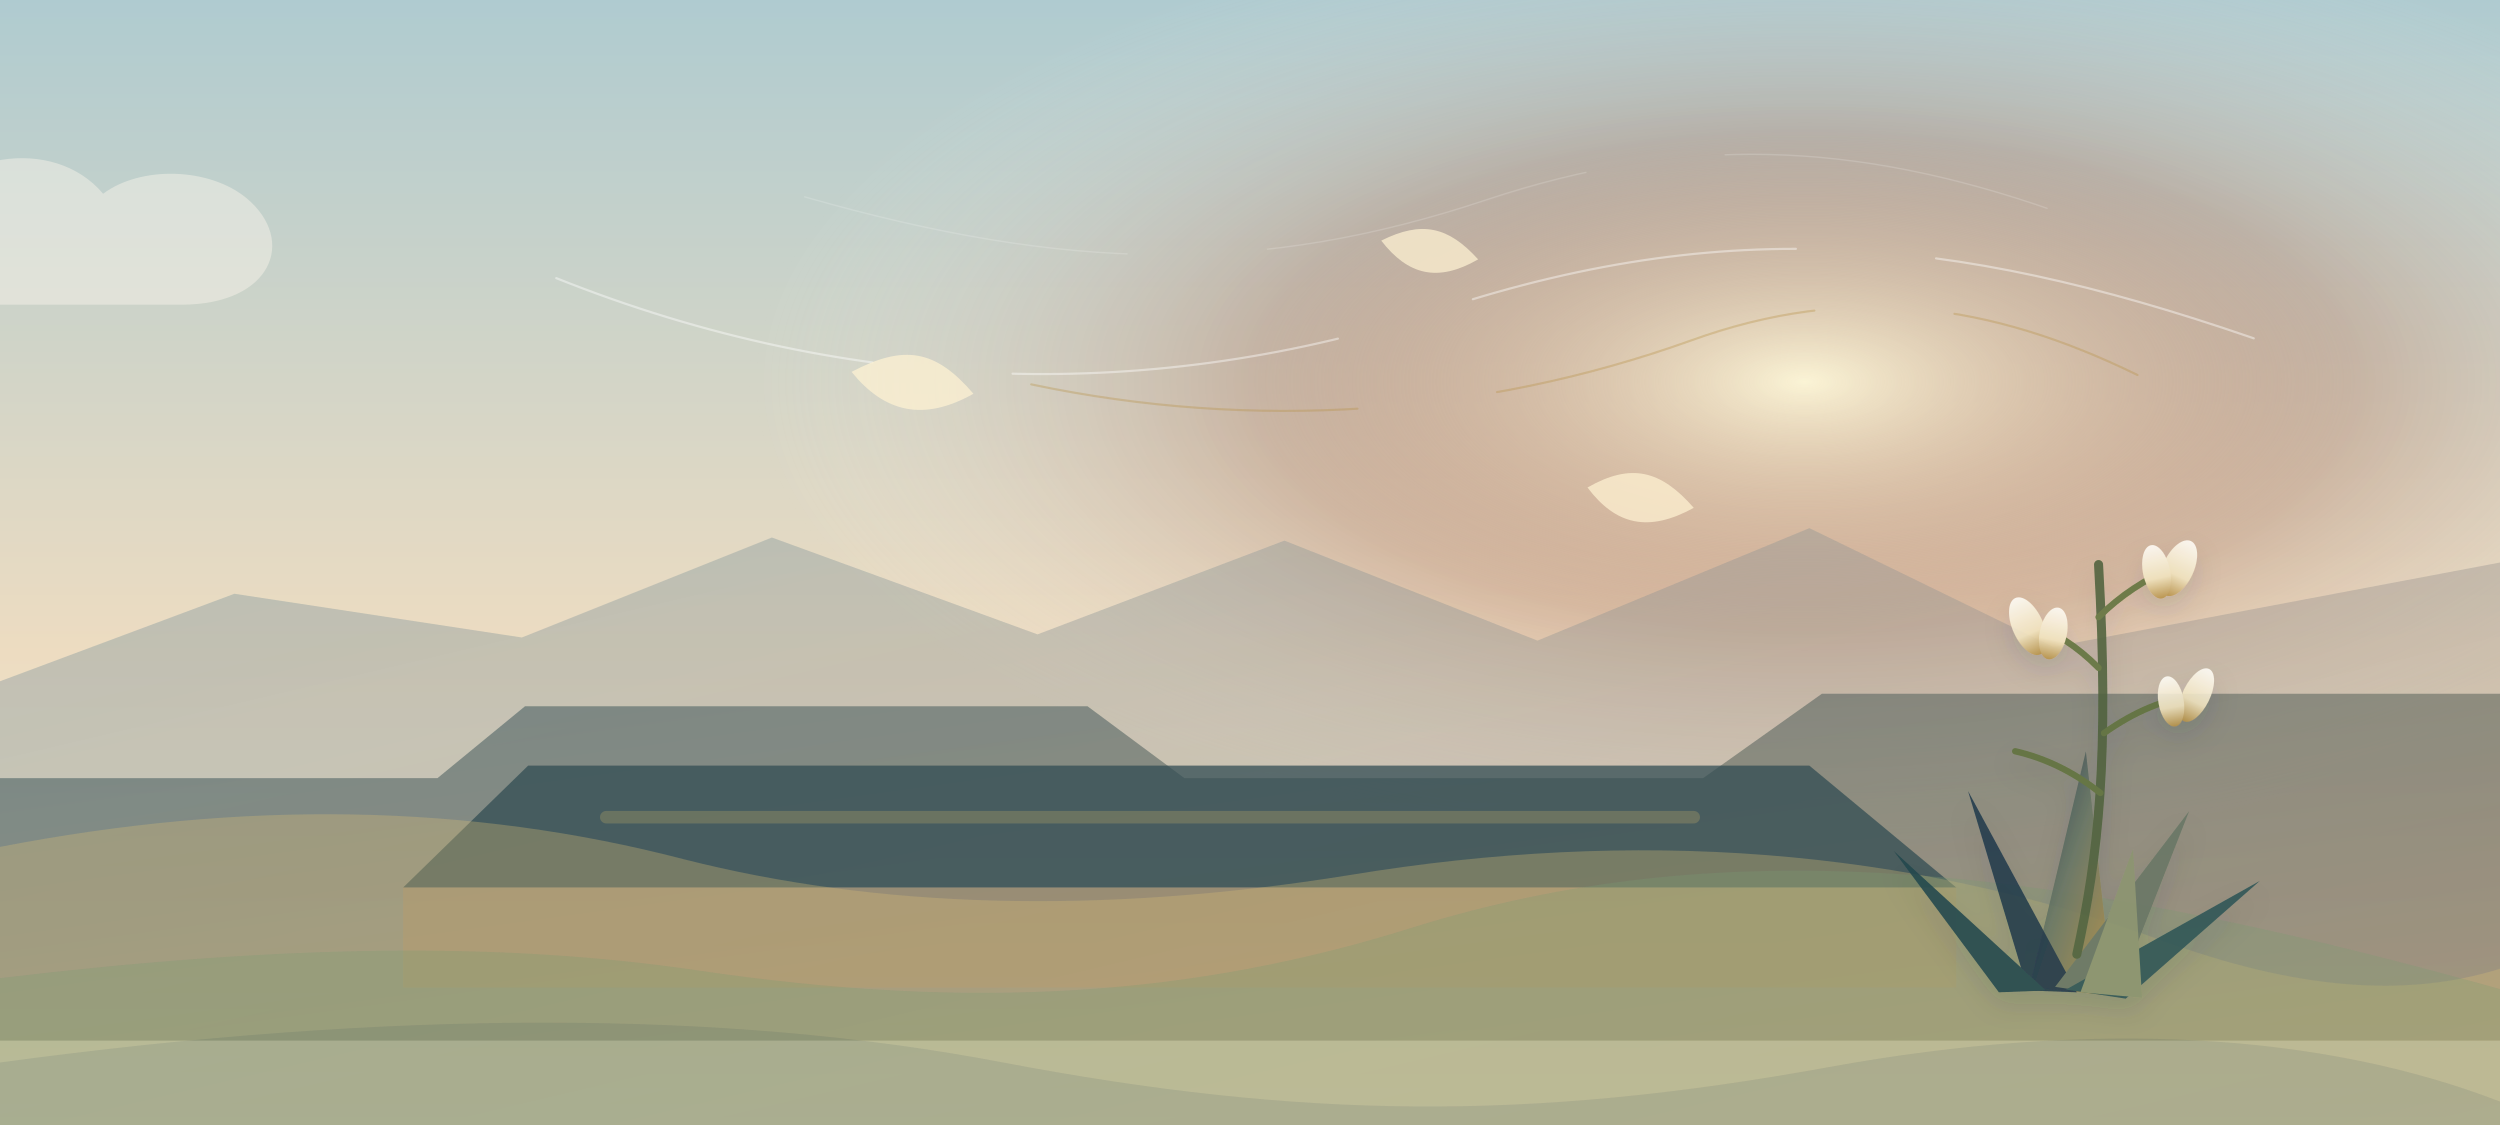
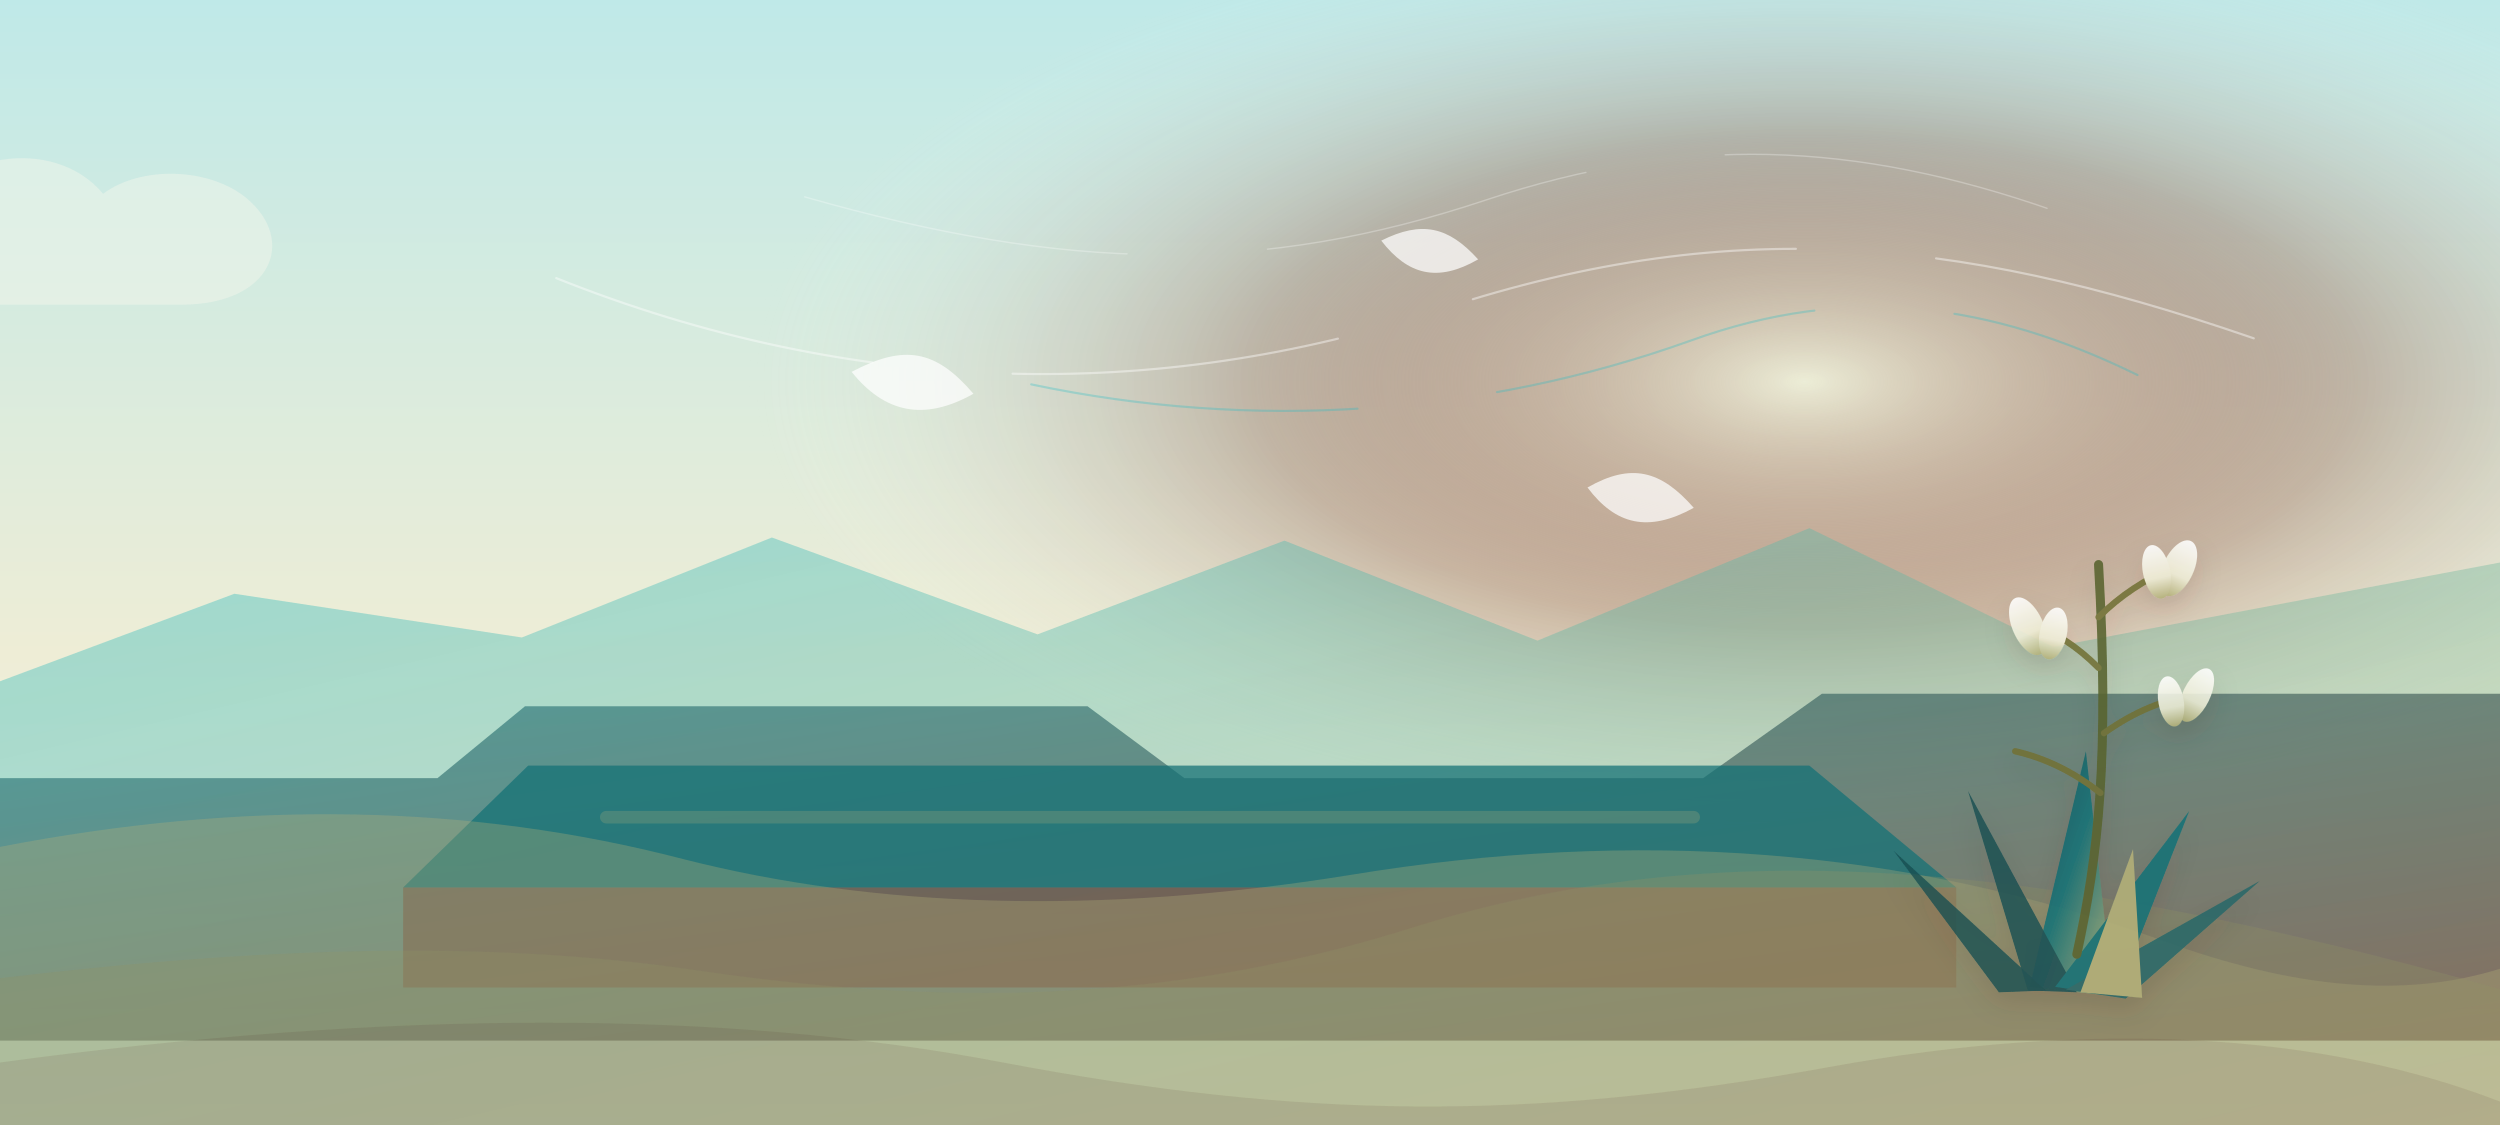
- <svg xmlns="http://www.w3.org/2000/svg" viewBox="0 0 1600 720" role="img" aria-labelledby="title desc">
+ <svg xmlns="http://www.w3.org/2000/svg" viewBox="0 0 1600 720" role="img" aria-labelledby="title desc" data-brand-palette="city-of-raton" data-edge-overscan="true">
  <defs>
    <linearGradient id="sky" x1="0" y1="0" x2="0" y2="1">
-       <stop offset="0" stop-color="#afcbd0" />
-       <stop offset="0.58" stop-color="#eddcc1" />
-       <stop offset="1" stop-color="#f6f2df" />
+       <stop offset="0" stop-color="#bfe9e8" />
+       <stop offset="0.58" stop-color="#eeedd6" />
+       <stop offset="1" stop-color="#f8f7ed" />
    </linearGradient>
    <radialGradient id="sunwash" cx="0.72" cy="0.34" r="0.42">
-       <stop offset="0" stop-color="#fff7d7" stop-opacity="0.9" />
-       <stop offset="0.52" stop-color="#a76149" stop-opacity="0.28" />
+       <stop offset="0" stop-color="#eeedd6" stop-opacity="0.9" />
+       <stop offset="0.52" stop-color="#772816" stop-opacity="0.28" />
      <stop offset="1" stop-color="#ffffff" stop-opacity="0" />
    </radialGradient>
    <linearGradient id="farTone" x1="0" y1="0" x2="1" y2="1">
-       <stop offset="0" stop-color="#7897a0" stop-opacity="0.70" />
-       <stop offset="1" stop-color="#b08b7d" stop-opacity="0.68" />
+       <stop offset="0" stop-color="#21bdc5" stop-opacity="0.70" />
+       <stop offset="1" stop-color="#b3b078" stop-opacity="0.68" />
    </linearGradient>
    <linearGradient id="nearTone" x1="0" y1="0" x2="1" y2="1">
-       <stop offset="0" stop-color="#405c63" />
-       <stop offset="1" stop-color="#7d7056" />
+       <stop offset="0" stop-color="#147176" />
+       <stop offset="1" stop-color="#4a221a" />
    </linearGradient>
    <linearGradient id="yuccaLeaf" x1="0" y1="0" x2="1" y2="1">
-       <stop offset="0" stop-color="#173047" />
-       <stop offset="0.48" stop-color="#687665" />
-       <stop offset="1" stop-color="#b69146" />
+       <stop offset="0" stop-color="#174d51" />
+       <stop offset="0.48" stop-color="#147176" />
+       <stop offset="1" stop-color="#b3b078" />
    </linearGradient>
    <linearGradient id="flower" x1="0" y1="0" x2="0" y2="1">
-       <stop offset="0" stop-color="#fffdf8" />
-       <stop offset="0.62" stop-color="#f1e4bf" />
-       <stop offset="1" stop-color="#b69146" />
+       <stop offset="0" stop-color="#ffffff" />
+       <stop offset="0.62" stop-color="#eeedd6" />
+       <stop offset="1" stop-color="#b3b078" />
    </linearGradient>
    <filter id="softShadow" x="-20%" y="-20%" width="140%" height="150%">
-       <feDropShadow dx="0" dy="14" stdDeviation="14" flood-color="#173047" flood-opacity="0.13" />
+       <feDropShadow dx="0" dy="14" stdDeviation="14" flood-color="#4a221a" flood-opacity="0.13" />
    </filter>
    <style>
  .sun-glow { animation: geo-sun 30s ease-in-out infinite alternate; }
  .cloud-bank { animation: geo-clouds 108s linear infinite; }
+   .far-range,
+   .mid-range {
+     transform-box: fill-box;
+     transform-origin: 50% 100%;
+   }
  .far-range { animation: geo-far 52s ease-in-out infinite alternate; }
  .mid-range { animation: geo-mid 44s ease-in-out infinite alternate; }
  .near-feature { animation: geo-near 38s ease-in-out infinite alternate; }
  .plains-layer {
    transform-box: fill-box;
    transform-origin: 50% 100%;
    animation: geo-plains 48s ease-in-out infinite alternate;
  }
  .wind-line {
    fill: none;
-     stroke: rgba(255,255,255,0.42);
+     stroke: #ffffff;
+     opacity: 0.42;
    stroke-width: 1.4;
    stroke-linecap: round;
    stroke-dasharray: 210 90;
    animation: geo-wind 28s linear infinite;
  }
-   .wind-line.thin { stroke-width: 0.9; opacity: 0.38; animation-duration: 34s; }
-   .wind-line.gold { stroke: rgba(182,145,70,0.34); animation-duration: 31s; }
+   .wind-line.thin { stroke-width: 0.9; opacity: 0.28; animation-duration: 34s; }
+   .wind-line.gold { stroke: #21bdc5; opacity: 0.30; animation-duration: 31s; }
  .yucca-sway {
    transform-box: fill-box;
    transform-origin: 50% 100%;
    animation: geo-yucca 10.5s ease-in-out infinite alternate;
  }
  .yucca-sway.slow { animation-duration: 13s; animation-delay: -1.2s; }
  .leaf-sway {
    transform-box: fill-box;
    transform-origin: 50% 100%;
    animation: geo-leaf 12s ease-in-out infinite alternate;
  }
  .blossom {
    transform-box: fill-box;
    transform-origin: 50% 18%;
    animation: geo-blossom 9s ease-in-out infinite alternate;
  }
  .blossom.d2 { animation-delay: -1.6s; }
  .blossom.d3 { animation-delay: -3.1s; }
  .seed {
    transform-box: fill-box;
    transform-origin: 0 0;
    animation: geo-seed 24s ease-in-out infinite;
  }
  .seed.s2 { animation-delay: -4s; }
  .seed.s3 { animation-delay: -8s; }
  @keyframes geo-sun {
    from { transform: translate(-3px, 1px) scale(0.99); opacity: 0.54; }
    to { transform: translate(4px, -2px) scale(1.01); opacity: 0.68; }
  }
  @keyframes geo-clouds {
    from { transform: translateX(-220px); }
    to { transform: translateX(1700px); }
  }
  @keyframes geo-far {
-     from { transform: translateX(-4px); }
-     to { transform: translateX(5px); }
+     from { transform: translateX(-2px) scaleX(1.014); }
+     to { transform: translateX(2px) scaleX(1.018); }
  }
  @keyframes geo-mid {
-     from { transform: translateX(6px); }
-     to { transform: translateX(-5px); }
+     from { transform: translateX(2px) scaleX(1.018); }
+     to { transform: translateX(-2px) scaleX(1.014); }
  }
  @keyframes geo-near {
    from { transform: translateX(-3px) translateY(0.5px); }
    to { transform: translateX(3px) translateY(-0.5px); }
  }
  @keyframes geo-plains {
-     from { transform: translateX(-2px) scaleX(1.001); }
-     to { transform: translateX(2px) translateY(-1px) scaleX(1.003); }
+     from { transform: translateX(-2px) scaleX(1.012); }
+     to { transform: translateX(2px) translateY(-1px) scaleX(1.016); }
  }
  @keyframes geo-wind {
    from { stroke-dashoffset: 180; transform: translateX(-18px); }
    to { stroke-dashoffset: -180; transform: translateX(26px); }
  }
  @keyframes geo-yucca {
    from { transform: rotate(-0.8deg) translateX(-1px); }
    to { transform: rotate(1.1deg) translateX(1.5px); }
  }
  @keyframes geo-leaf {
    from { transform: rotate(-0.45deg); }
    to { transform: rotate(0.75deg); }
  }
  @keyframes geo-blossom {
    from { transform: rotate(-1.2deg) translateY(0); }
    to { transform: rotate(1deg) translateY(1px); }
  }
  @keyframes geo-seed {
    0%, 100% { transform: translate(0, 0) rotate(-3deg); opacity: 0.54; }
    50% { transform: translate(14px, 4px) rotate(4deg); opacity: 0.36; }
  }
  @media (prefers-reduced-motion: reduce) {
    .sun-glow,
    .cloud-bank,
    .far-range,
    .mid-range,
    .near-feature,
    .plains-layer,
    .wind-line,
    .yucca-sway,
    .leaf-sway,
    .blossom,
    .seed {
      animation: none !important;
    }
  }
</style>
  </defs>
  <rect width="1600" height="720" fill="url(#sky)" />
  <rect width="1600" height="720" fill="url(#sunwash)" class="sun-glow" />
  <g class="cloud-bank" opacity="0.42">
-     <path d="M-160 162c22-39 76-46 104-20 22-44 90-56 122-18 24-18 68-17 92 3 32 27 16 68-42 68h-276z" fill="#fff8ee" />
-     <path d="M-520 238c16-30 54-37 76-16 15-34 64-46 89-18 18-14 54-13 72 4 25 23 14 54-30 54h-207z" fill="#fff8ee" opacity="0.78" />
+     <path d="M-160 162c22-39 76-46 104-20 22-44 90-56 122-18 24-18 68-17 92 3 32 27 16 68-42 68h-276z" fill="#f8f7ed" />
+     <path d="M-520 238c16-30 54-37 76-16 15-34 64-46 89-18 18-14 54-13 72 4 25 23 14 54-30 54h-207z" fill="#f8f7ed" opacity="0.78" />
  </g>
  <path class="wind-line thin" d="M515 126c168 48 292 50 436 2 126-42 236-38 364 7" />
  <path class="wind-line" d="M356 178c190 76 384 80 566 20 192-63 342-45 536 24" />
  <path class="wind-line gold" d="M660 246c142 30 288 20 422-28 102-37 192-24 286 22" />
  <g class="far-range">
    <path d="M0 436l150-56 184 28 160-64 170 62 158-60 162 64 174-72 156 76 286-54v360H0z" fill="url(#farTone)" opacity="0.56" />
  </g>
  <g class="mid-range">
    <path d="M0 498h280l56-46h360l62 46h332l76-54h434v222H0z" fill="url(#nearTone)" opacity="0.58" />
  </g>
  <g class="near-feature">
-     <path d="M338 490h820l94 78H258z" fill="#314c52" opacity="0.74" />
-     <path d="M258 568h994v64H258z" fill="#b08a5f" opacity="0.36" />
-     <path d="M388 523h696" stroke="#d8bb68" stroke-width="8" stroke-linecap="round" opacity="0.24" />
+     <path d="M338 490h820l94 78H258z" fill="#147176" opacity="0.74" />
+     <path d="M258 568h994v64H258z" fill="#772816" opacity="0.36" />
+     <path d="M388 523h696" stroke="#b3b078" stroke-width="8" stroke-linecap="round" opacity="0.24" />
  </g>
  <g id="plains" class="plains-layer" opacity="0.95">
-     <path d="M0 542c155-30 300-28 438 8 122 31 265 36 426 10 182-30 355-18 520 42 85 31 155 37 216 18v100H0z" fill="#d5bc76" opacity="0.34" />
-     <path d="M0 626c184-22 324-23 446-5 176 26 318 17 460-28 188-58 388-46 694 40v87H0z" fill="#7c9a72" opacity="0.32" />
-     <path d="M0 680c250-34 465-34 642 0 190 36 336 38 528 3 170-31 316-22 430 22v15H0z" fill="#173047" opacity="0.10" />
+     <path d="M0 542c155-30 300-28 438 8 122 31 265 36 426 10 182-30 355-18 520 42 85 31 155 37 216 18v100H0z" fill="#b3b078" opacity="0.34" />
+     <path d="M0 626c184-22 324-23 446-5 176 26 318 17 460-28 188-58 388-46 694 40v87H0z" fill="#8e9166" opacity="0.32" />
+     <path d="M0 680c250-34 465-34 642 0 190 36 336 38 528 3 170-31 316-22 430 22v15H0z" fill="#4a221a" opacity="0.10" />
  </g>
  <g filter="url(#softShadow)" opacity="0.88" transform="translate(1212 330) scale(0.58)">
    <g class="leaf-sway">
      <path d="M150 520l62-260 30 270z" fill="url(#yuccaLeaf)" />
-       <path d="M148 524l-66-220 120 222z" fill="#173047" opacity="0.9" />
-       <path d="M178 520l148-194-80 204z" fill="#687665" />
-       <path d="M190 523l214-120-148 130z" fill="#2d5557" />
-       <path d="M116 526L0 370l168 154z" fill="#24474d" />
-       <path d="M206 526l58-158 10 164z" fill="#8b956f" />
+       <path d="M148 524l-66-220 120 222z" fill="#174d51" opacity="0.9" />
+       <path d="M178 520l148-194-80 204z" fill="#147176" />
+       <path d="M190 523l214-120-148 130z" fill="#2b6767" />
+       <path d="M116 526L0 370l168 154z" fill="#174d51" opacity="0.88" />
+       <path d="M206 526l58-158 10 164z" fill="#b3b078" />
    </g>
    <g class="yucca-sway slow" transform="translate(202 54)">
-       <path d="M0 430C24 320 36 213 24 0" fill="none" stroke="#4f623d" stroke-width="10" stroke-linecap="round" />
-       <path d="M24 58c24-24 52-42 82-55" fill="none" stroke="#60723e" stroke-width="7" stroke-linecap="round" />
-       <path d="M24 114c-25-25-48-39-75-49" fill="none" stroke="#60723e" stroke-width="7" stroke-linecap="round" />
-       <path d="M30 186c34-24 65-37 104-43" fill="none" stroke="#60723e" stroke-width="7" stroke-linecap="round" />
-       <path d="M26 252c-28-22-59-38-94-46" fill="none" stroke="#60723e" stroke-width="7" stroke-linecap="round" />
+       <path d="M0 430C24 320 36 213 24 0" fill="none" stroke="#58642f" stroke-width="10" stroke-linecap="round" />
+       <path d="M24 58c24-24 52-42 82-55" fill="none" stroke="#716f35" stroke-width="7" stroke-linecap="round" />
+       <path d="M24 114c-25-25-48-39-75-49" fill="none" stroke="#716f35" stroke-width="7" stroke-linecap="round" />
+       <path d="M30 186c34-24 65-37 104-43" fill="none" stroke="#716f35" stroke-width="7" stroke-linecap="round" />
+       <path d="M26 252c-28-22-59-38-94-46" fill="none" stroke="#716f35" stroke-width="7" stroke-linecap="round" />
      <g class="blossom">
        <ellipse cx="112" cy="4" rx="17" ry="33" fill="url(#flower)" transform="rotate(25 112 4)" />
        <ellipse cx="88" cy="8" rx="15" ry="30" fill="url(#flower)" transform="rotate(-12 88 8)" />
      </g>
      <g class="blossom d2">
        <ellipse cx="-54" cy="68" rx="17" ry="34" fill="url(#flower)" transform="rotate(-24 -54 68)" />
        <ellipse cx="-26" cy="76" rx="15" ry="29" fill="url(#flower)" transform="rotate(12 -26 76)" />
      </g>
      <g class="blossom d3">
        <ellipse cx="132" cy="144" rx="15" ry="32" fill="url(#flower)" transform="rotate(26 132 144)" />
        <ellipse cx="104" cy="151" rx="14" ry="28" fill="url(#flower)" transform="rotate(-10 104 151)" />
      </g>
    </g>
  </g>
  <g opacity="0.72">
-     <path class="seed" d="M545 238c34-18 54-14 78 14-32 18-57 12-78-14z" fill="#fff3d3" />
-     <path class="seed s2" d="M884 154c26-13 43-9 62 12-26 15-45 10-62-12z" fill="#fff3d3" />
-     <path class="seed s3" d="M1016 312c28-16 47-11 68 13-29 16-50 11-68-13z" fill="#fff3d3" />
+     <path class="seed" d="M545 238c34-18 54-14 78 14-32 18-57 12-78-14z" fill="#ffffff" />
+     <path class="seed s2" d="M884 154c26-13 43-9 62 12-26 15-45 10-62-12z" fill="#ffffff" />
+     <path class="seed s3" d="M1016 312c28-16 47-11 68 13-29 16-50 11-68-13z" fill="#ffffff" />
  </g>
</svg>
